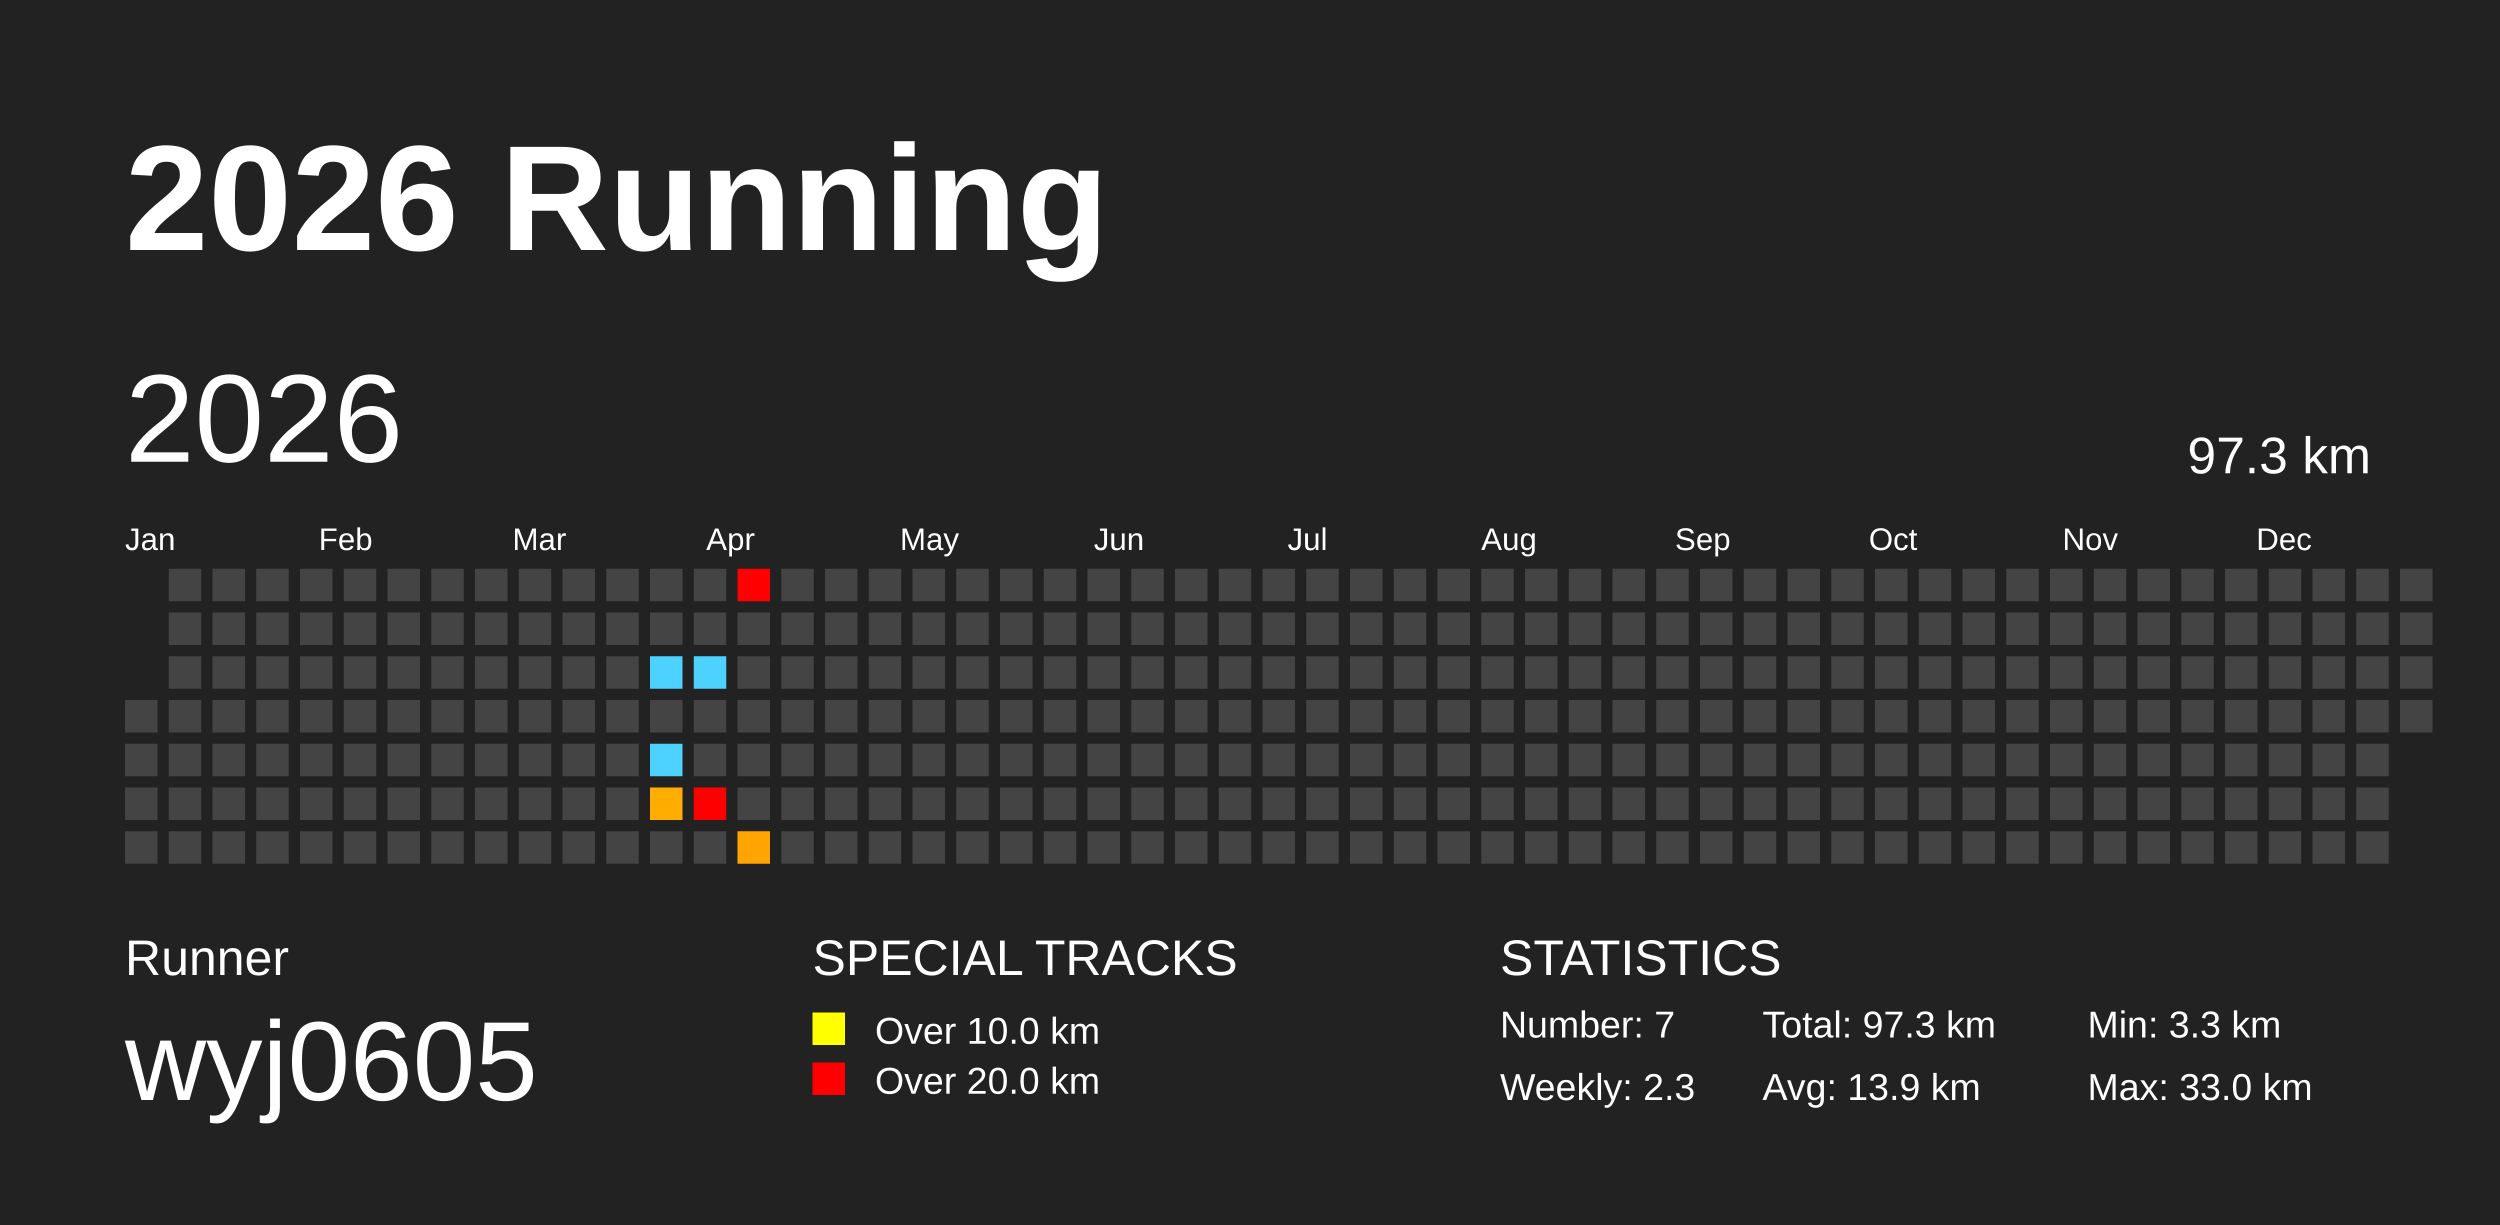
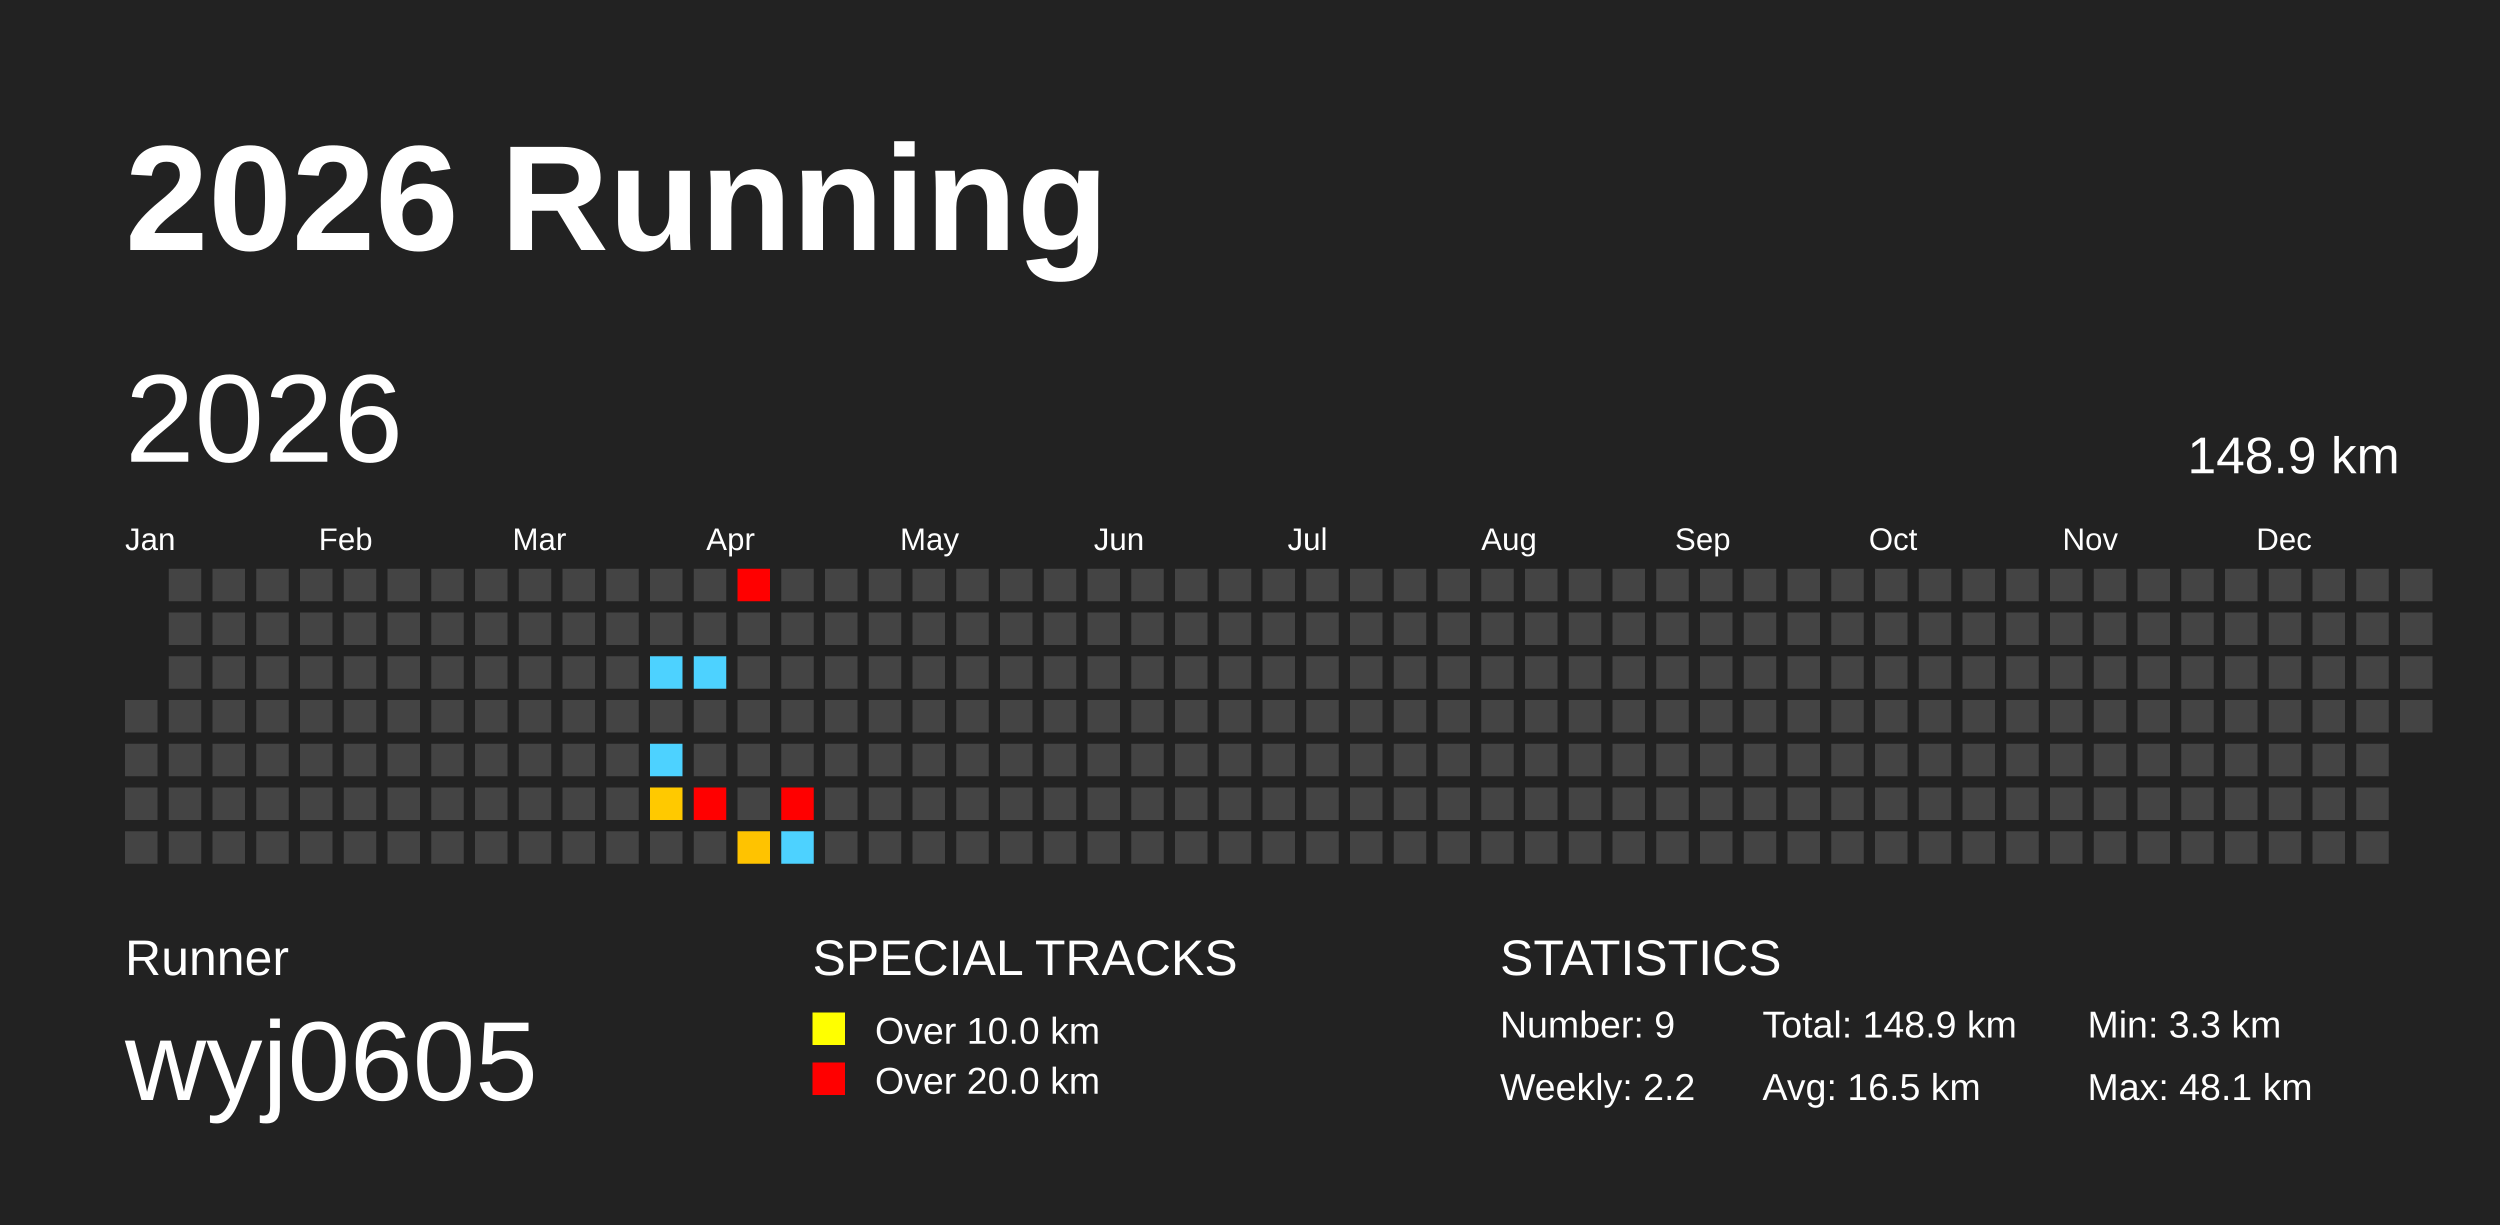
<svg xmlns="http://www.w3.org/2000/svg" baseProfile="full" height="98mm" version="1.1" viewBox="0,0,200,98" width="200mm">
  <defs />
  <rect fill="#222222" height="98" width="200" x="0" y="0" />
  <text fill="#FFFFFF" style="font-size:12px; font-family:Arial; font-weight:bold;" x="10" y="20">2026 Running</text>
  <text fill="#FFFFFF" style="font-size:4px; font-family:Arial" x="10" y="78">Runner</text>
  <text fill="#FFFFFF" style="font-size:9px; font-family:Arial" x="10" y="88">wyj0605</text>
  <text fill="#FFFFFF" style="font-size:4px; font-family:Arial" x="65" y="78">SPECIAL TRACKS</text>
  <rect fill="yellow" height="2.6" width="2.6" x="65" y="81" />
  <text fill="#FFFFFF" style="font-size:3px; font-family:Arial" x="70" y="83.5">Over 10.0 km</text>
  <rect fill="red" height="2.6" width="2.6" x="65" y="85" />
  <text fill="#FFFFFF" style="font-size:3px; font-family:Arial" x="70" y="87.5">Over 20.0 km</text>
  <text fill="#FFFFFF" style="font-size:4px; font-family:Arial" x="120" y="78">STATISTICS</text>
-   <text fill="#FFFFFF" style="font-size:3px; font-family:Arial" x="120" y="83">Number: 7</text>
-   <text fill="#FFFFFF" style="font-size:3px; font-family:Arial" x="120" y="88">Weekly: 2.3</text>
-   <text fill="#FFFFFF" style="font-size:3px; font-family:Arial" x="141" y="83">Total: 97.3 km</text>
-   <text fill="#FFFFFF" style="font-size:3px; font-family:Arial" x="141" y="88">Avg: 13.9 km</text>
+   <text fill="#FFFFFF" style="font-size:3px; font-family:Arial" x="120" y="83">Number: 9</text>
+   <text fill="#FFFFFF" style="font-size:3px; font-family:Arial" x="120" y="88">Weekly: 2.2</text>
+   <text fill="#FFFFFF" style="font-size:3px; font-family:Arial" x="141" y="83">Total: 148.9 km</text>
+   <text fill="#FFFFFF" style="font-size:3px; font-family:Arial" x="141" y="88">Avg: 16.5 km</text>
  <text fill="#FFFFFF" style="font-size:3px; font-family:Arial" x="167" y="83">Min: 3.3 km</text>
-   <text fill="#FFFFFF" style="font-size:3px; font-family:Arial" x="167" y="88">Max: 33.0 km</text>
+   <text fill="#FFFFFF" style="font-size:3px; font-family:Arial" x="167" y="88">Max: 48.1 km</text>
  <text dominant-baseline="hanging" fill="#FFFFFF" style="font-size:10.0px; font-family:Arial;" x="10" y="30">2026</text>
-   <text dominant-baseline="hanging" fill="#FFFFFF" style="font-size:4.125px; font-family:Arial;" x="175" y="35">97.3 km</text>
+   <text dominant-baseline="hanging" fill="#FFFFFF" style="font-size:4.125px; font-family:Arial;" x="175" y="35">148.9 km</text>
  <text fill="#FFFFFF" style="font-size:2.5px; font-family:Arial" x="10.0" y="44">Jan</text>
  <text fill="#FFFFFF" style="font-size:2.5px; font-family:Arial" x="25.5" y="44">Feb</text>
  <text fill="#FFFFFF" style="font-size:2.5px; font-family:Arial" x="41.0" y="44">Mar</text>
  <text fill="#FFFFFF" style="font-size:2.5px; font-family:Arial" x="56.5" y="44">Apr</text>
  <text fill="#FFFFFF" style="font-size:2.5px; font-family:Arial" x="72.0" y="44">May</text>
  <text fill="#FFFFFF" style="font-size:2.5px; font-family:Arial" x="87.5" y="44">Jun</text>
  <text fill="#FFFFFF" style="font-size:2.5px; font-family:Arial" x="103.0" y="44">Jul</text>
  <text fill="#FFFFFF" style="font-size:2.5px; font-family:Arial" x="118.5" y="44">Aug</text>
  <text fill="#FFFFFF" style="font-size:2.5px; font-family:Arial" x="134.0" y="44">Sep</text>
  <text fill="#FFFFFF" style="font-size:2.5px; font-family:Arial" x="149.5" y="44">Oct</text>
  <text fill="#FFFFFF" style="font-size:2.5px; font-family:Arial" x="165.0" y="44">Nov</text>
  <text fill="#FFFFFF" style="font-size:2.5px; font-family:Arial" x="180.5" y="44">Dec</text>
  <rect fill="#444444" height="2.6" width="2.6" x="10.0" y="56.0" />
  <rect fill="#444444" height="2.6" width="2.6" x="10.0" y="59.5" />
  <rect fill="#444444" height="2.6" width="2.6" x="10.0" y="63.0" />
  <rect fill="#444444" height="2.6" width="2.6" x="10.0" y="66.5" />
  <rect fill="#444444" height="2.6" width="2.6" x="13.5" y="45.5" />
  <rect fill="#444444" height="2.6" width="2.6" x="13.5" y="49.0" />
  <rect fill="#444444" height="2.6" width="2.6" x="13.5" y="52.5" />
  <rect fill="#444444" height="2.6" width="2.6" x="13.5" y="56.0" />
  <rect fill="#444444" height="2.6" width="2.6" x="13.5" y="59.5" />
  <rect fill="#444444" height="2.6" width="2.6" x="13.5" y="63.0" />
  <rect fill="#444444" height="2.6" width="2.6" x="13.5" y="66.5" />
  <rect fill="#444444" height="2.6" width="2.6" x="17.0" y="45.5" />
  <rect fill="#444444" height="2.6" width="2.6" x="17.0" y="49.0" />
  <rect fill="#444444" height="2.6" width="2.6" x="17.0" y="52.5" />
  <rect fill="#444444" height="2.6" width="2.6" x="17.0" y="56.0" />
  <rect fill="#444444" height="2.6" width="2.6" x="17.0" y="59.5" />
  <rect fill="#444444" height="2.6" width="2.6" x="17.0" y="63.0" />
  <rect fill="#444444" height="2.6" width="2.6" x="17.0" y="66.5" />
  <rect fill="#444444" height="2.6" width="2.6" x="20.5" y="45.5" />
  <rect fill="#444444" height="2.6" width="2.6" x="20.5" y="49.0" />
  <rect fill="#444444" height="2.6" width="2.6" x="20.5" y="52.5" />
  <rect fill="#444444" height="2.6" width="2.6" x="20.5" y="56.0" />
  <rect fill="#444444" height="2.6" width="2.6" x="20.5" y="59.5" />
  <rect fill="#444444" height="2.6" width="2.6" x="20.5" y="63.0" />
  <rect fill="#444444" height="2.6" width="2.6" x="20.5" y="66.5" />
  <rect fill="#444444" height="2.6" width="2.6" x="24.0" y="45.5" />
  <rect fill="#444444" height="2.6" width="2.6" x="24.0" y="49.0" />
  <rect fill="#444444" height="2.6" width="2.6" x="24.0" y="52.5" />
  <rect fill="#444444" height="2.6" width="2.6" x="24.0" y="56.0" />
  <rect fill="#444444" height="2.6" width="2.6" x="24.0" y="59.5" />
  <rect fill="#444444" height="2.6" width="2.6" x="24.0" y="63.0" />
  <rect fill="#444444" height="2.6" width="2.6" x="24.0" y="66.5" />
  <rect fill="#444444" height="2.6" width="2.6" x="27.5" y="45.5" />
  <rect fill="#444444" height="2.6" width="2.6" x="27.5" y="49.0" />
  <rect fill="#444444" height="2.6" width="2.6" x="27.5" y="52.5" />
  <rect fill="#444444" height="2.6" width="2.6" x="27.5" y="56.0" />
  <rect fill="#444444" height="2.6" width="2.6" x="27.5" y="59.5" />
  <rect fill="#444444" height="2.6" width="2.6" x="27.5" y="63.0" />
  <rect fill="#444444" height="2.6" width="2.6" x="27.5" y="66.5" />
  <rect fill="#444444" height="2.6" width="2.6" x="31.0" y="45.5" />
  <rect fill="#444444" height="2.6" width="2.6" x="31.0" y="49.0" />
  <rect fill="#444444" height="2.6" width="2.6" x="31.0" y="52.5" />
  <rect fill="#444444" height="2.6" width="2.6" x="31.0" y="56.0" />
  <rect fill="#444444" height="2.6" width="2.6" x="31.0" y="59.5" />
  <rect fill="#444444" height="2.6" width="2.6" x="31.0" y="63.0" />
  <rect fill="#444444" height="2.6" width="2.6" x="31.0" y="66.5" />
  <rect fill="#444444" height="2.6" width="2.6" x="34.5" y="45.5" />
  <rect fill="#444444" height="2.6" width="2.6" x="34.5" y="49.0" />
  <rect fill="#444444" height="2.6" width="2.6" x="34.5" y="52.5" />
  <rect fill="#444444" height="2.6" width="2.6" x="34.5" y="56.0" />
  <rect fill="#444444" height="2.6" width="2.6" x="34.5" y="59.5" />
  <rect fill="#444444" height="2.6" width="2.6" x="34.5" y="63.0" />
  <rect fill="#444444" height="2.6" width="2.6" x="34.5" y="66.5" />
  <rect fill="#444444" height="2.6" width="2.6" x="38.0" y="45.5" />
  <rect fill="#444444" height="2.6" width="2.6" x="38.0" y="49.0" />
  <rect fill="#444444" height="2.6" width="2.6" x="38.0" y="52.5" />
  <rect fill="#444444" height="2.6" width="2.6" x="38.0" y="56.0" />
  <rect fill="#444444" height="2.6" width="2.6" x="38.0" y="59.5" />
  <rect fill="#444444" height="2.6" width="2.6" x="38.0" y="63.0" />
  <rect fill="#444444" height="2.6" width="2.6" x="38.0" y="66.5" />
  <rect fill="#444444" height="2.6" width="2.6" x="41.5" y="45.5" />
  <rect fill="#444444" height="2.6" width="2.6" x="41.5" y="49.0" />
  <rect fill="#444444" height="2.6" width="2.6" x="41.5" y="52.5" />
  <rect fill="#444444" height="2.6" width="2.6" x="41.5" y="56.0" />
  <rect fill="#444444" height="2.6" width="2.6" x="41.5" y="59.5" />
  <rect fill="#444444" height="2.6" width="2.6" x="41.5" y="63.0" />
  <rect fill="#444444" height="2.6" width="2.6" x="41.5" y="66.5" />
  <rect fill="#444444" height="2.6" width="2.6" x="45.0" y="45.5" />
  <rect fill="#444444" height="2.6" width="2.6" x="45.0" y="49.0" />
  <rect fill="#444444" height="2.6" width="2.6" x="45.0" y="52.5" />
  <rect fill="#444444" height="2.6" width="2.6" x="45.0" y="56.0" />
  <rect fill="#444444" height="2.6" width="2.6" x="45.0" y="59.5" />
  <rect fill="#444444" height="2.6" width="2.6" x="45.0" y="63.0" />
  <rect fill="#444444" height="2.6" width="2.6" x="45.0" y="66.5" />
  <rect fill="#444444" height="2.6" width="2.6" x="48.5" y="45.5" />
  <rect fill="#444444" height="2.6" width="2.6" x="48.5" y="49.0" />
  <rect fill="#444444" height="2.6" width="2.6" x="48.5" y="52.5" />
  <rect fill="#444444" height="2.6" width="2.6" x="48.5" y="56.0" />
  <rect fill="#444444" height="2.6" width="2.6" x="48.5" y="59.5" />
  <rect fill="#444444" height="2.6" width="2.6" x="48.5" y="63.0" />
  <rect fill="#444444" height="2.6" width="2.6" x="48.5" y="66.5" />
  <rect fill="#444444" height="2.6" width="2.6" x="52.0" y="45.5" />
  <rect fill="#444444" height="2.6" width="2.6" x="52.0" y="49.0" />
  <rect fill="#4dd2ff" height="2.6" width="2.6" x="52.0" y="52.5" />
  <rect fill="#444444" height="2.6" width="2.6" x="52.0" y="56.0" />
  <rect fill="#4dd2ff" height="2.6" width="2.6" x="52.0" y="59.5" />
-   <rect fill="#ffad00" height="2.6" width="2.6" x="52.0" y="63.0" />
+   <rect fill="#ffc900" height="2.6" width="2.6" x="52.0" y="63.0" />
  <rect fill="#444444" height="2.6" width="2.6" x="52.0" y="66.5" />
  <rect fill="#444444" height="2.6" width="2.6" x="55.5" y="45.5" />
  <rect fill="#444444" height="2.6" width="2.6" x="55.5" y="49.0" />
  <rect fill="#4dd2ff" height="2.6" width="2.6" x="55.5" y="52.5" />
  <rect fill="#444444" height="2.6" width="2.6" x="55.5" y="56.0" />
  <rect fill="#444444" height="2.6" width="2.6" x="55.5" y="59.5" />
  <rect fill="red" height="2.6" width="2.6" x="55.5" y="63.0" />
  <rect fill="#444444" height="2.6" width="2.6" x="55.5" y="66.5" />
  <rect fill="red" height="2.6" width="2.6" x="59.0" y="45.5" />
  <rect fill="#444444" height="2.6" width="2.6" x="59.0" y="49.0" />
  <rect fill="#444444" height="2.6" width="2.6" x="59.0" y="52.5" />
  <rect fill="#444444" height="2.6" width="2.6" x="59.0" y="56.0" />
  <rect fill="#444444" height="2.6" width="2.6" x="59.0" y="59.5" />
  <rect fill="#444444" height="2.6" width="2.6" x="59.0" y="63.0" />
-   <rect fill="#ffa400" height="2.6" width="2.6" x="59.0" y="66.5" />
+   <rect fill="#ffc300" height="2.6" width="2.6" x="59.0" y="66.5" />
  <rect fill="#444444" height="2.6" width="2.6" x="62.5" y="45.5" />
  <rect fill="#444444" height="2.6" width="2.6" x="62.5" y="49.0" />
  <rect fill="#444444" height="2.6" width="2.6" x="62.5" y="52.5" />
  <rect fill="#444444" height="2.6" width="2.6" x="62.5" y="56.0" />
  <rect fill="#444444" height="2.6" width="2.6" x="62.5" y="59.5" />
-   <rect fill="#444444" height="2.6" width="2.6" x="62.5" y="63.0" />
-   <rect fill="#444444" height="2.6" width="2.6" x="62.5" y="66.5" />
+   <rect fill="red" height="2.6" width="2.6" x="62.5" y="63.0" />
+   <rect fill="#4dd2ff" height="2.6" width="2.6" x="62.5" y="66.5" />
  <rect fill="#444444" height="2.6" width="2.6" x="66.0" y="45.5" />
  <rect fill="#444444" height="2.6" width="2.6" x="66.0" y="49.0" />
  <rect fill="#444444" height="2.6" width="2.6" x="66.0" y="52.5" />
  <rect fill="#444444" height="2.6" width="2.6" x="66.0" y="56.0" />
  <rect fill="#444444" height="2.6" width="2.6" x="66.0" y="59.5" />
  <rect fill="#444444" height="2.6" width="2.6" x="66.0" y="63.0" />
  <rect fill="#444444" height="2.6" width="2.6" x="66.0" y="66.5" />
  <rect fill="#444444" height="2.6" width="2.6" x="69.5" y="45.5" />
  <rect fill="#444444" height="2.6" width="2.6" x="69.5" y="49.0" />
  <rect fill="#444444" height="2.6" width="2.6" x="69.5" y="52.5" />
  <rect fill="#444444" height="2.6" width="2.6" x="69.5" y="56.0" />
  <rect fill="#444444" height="2.6" width="2.6" x="69.5" y="59.5" />
  <rect fill="#444444" height="2.6" width="2.6" x="69.5" y="63.0" />
  <rect fill="#444444" height="2.6" width="2.6" x="69.5" y="66.5" />
  <rect fill="#444444" height="2.6" width="2.6" x="73.0" y="45.5" />
  <rect fill="#444444" height="2.6" width="2.6" x="73.0" y="49.0" />
  <rect fill="#444444" height="2.6" width="2.6" x="73.0" y="52.5" />
  <rect fill="#444444" height="2.6" width="2.6" x="73.0" y="56.0" />
  <rect fill="#444444" height="2.6" width="2.6" x="73.0" y="59.5" />
  <rect fill="#444444" height="2.6" width="2.6" x="73.0" y="63.0" />
  <rect fill="#444444" height="2.6" width="2.6" x="73.0" y="66.5" />
  <rect fill="#444444" height="2.6" width="2.6" x="76.5" y="45.5" />
  <rect fill="#444444" height="2.6" width="2.6" x="76.5" y="49.0" />
  <rect fill="#444444" height="2.6" width="2.6" x="76.5" y="52.5" />
  <rect fill="#444444" height="2.6" width="2.6" x="76.5" y="56.0" />
  <rect fill="#444444" height="2.6" width="2.6" x="76.5" y="59.5" />
  <rect fill="#444444" height="2.6" width="2.6" x="76.5" y="63.0" />
  <rect fill="#444444" height="2.6" width="2.6" x="76.5" y="66.5" />
  <rect fill="#444444" height="2.6" width="2.6" x="80.0" y="45.5" />
  <rect fill="#444444" height="2.6" width="2.6" x="80.0" y="49.0" />
  <rect fill="#444444" height="2.6" width="2.6" x="80.0" y="52.5" />
  <rect fill="#444444" height="2.6" width="2.6" x="80.0" y="56.0" />
  <rect fill="#444444" height="2.6" width="2.6" x="80.0" y="59.5" />
  <rect fill="#444444" height="2.6" width="2.6" x="80.0" y="63.0" />
  <rect fill="#444444" height="2.6" width="2.6" x="80.0" y="66.5" />
  <rect fill="#444444" height="2.6" width="2.6" x="83.5" y="45.5" />
  <rect fill="#444444" height="2.6" width="2.6" x="83.5" y="49.0" />
  <rect fill="#444444" height="2.6" width="2.6" x="83.5" y="52.5" />
  <rect fill="#444444" height="2.6" width="2.6" x="83.5" y="56.0" />
  <rect fill="#444444" height="2.6" width="2.6" x="83.5" y="59.5" />
  <rect fill="#444444" height="2.6" width="2.6" x="83.5" y="63.0" />
  <rect fill="#444444" height="2.6" width="2.6" x="83.5" y="66.5" />
  <rect fill="#444444" height="2.6" width="2.6" x="87.0" y="45.5" />
  <rect fill="#444444" height="2.6" width="2.6" x="87.0" y="49.0" />
  <rect fill="#444444" height="2.6" width="2.6" x="87.0" y="52.5" />
  <rect fill="#444444" height="2.6" width="2.6" x="87.0" y="56.0" />
  <rect fill="#444444" height="2.6" width="2.6" x="87.0" y="59.5" />
  <rect fill="#444444" height="2.6" width="2.6" x="87.0" y="63.0" />
  <rect fill="#444444" height="2.6" width="2.6" x="87.0" y="66.5" />
  <rect fill="#444444" height="2.6" width="2.6" x="90.5" y="45.5" />
  <rect fill="#444444" height="2.6" width="2.6" x="90.5" y="49.0" />
  <rect fill="#444444" height="2.6" width="2.6" x="90.5" y="52.5" />
  <rect fill="#444444" height="2.6" width="2.6" x="90.5" y="56.0" />
  <rect fill="#444444" height="2.6" width="2.6" x="90.5" y="59.5" />
  <rect fill="#444444" height="2.6" width="2.6" x="90.5" y="63.0" />
  <rect fill="#444444" height="2.6" width="2.6" x="90.5" y="66.5" />
  <rect fill="#444444" height="2.6" width="2.6" x="94.0" y="45.5" />
  <rect fill="#444444" height="2.6" width="2.6" x="94.0" y="49.0" />
  <rect fill="#444444" height="2.6" width="2.6" x="94.0" y="52.5" />
  <rect fill="#444444" height="2.6" width="2.6" x="94.0" y="56.0" />
  <rect fill="#444444" height="2.6" width="2.6" x="94.0" y="59.5" />
  <rect fill="#444444" height="2.6" width="2.6" x="94.0" y="63.0" />
  <rect fill="#444444" height="2.6" width="2.6" x="94.0" y="66.5" />
  <rect fill="#444444" height="2.6" width="2.6" x="97.5" y="45.5" />
  <rect fill="#444444" height="2.6" width="2.6" x="97.5" y="49.0" />
  <rect fill="#444444" height="2.6" width="2.6" x="97.5" y="52.5" />
  <rect fill="#444444" height="2.6" width="2.6" x="97.5" y="56.0" />
  <rect fill="#444444" height="2.6" width="2.6" x="97.5" y="59.5" />
  <rect fill="#444444" height="2.6" width="2.6" x="97.5" y="63.0" />
  <rect fill="#444444" height="2.6" width="2.6" x="97.5" y="66.5" />
  <rect fill="#444444" height="2.6" width="2.6" x="101.0" y="45.5" />
  <rect fill="#444444" height="2.6" width="2.6" x="101.0" y="49.0" />
  <rect fill="#444444" height="2.6" width="2.6" x="101.0" y="52.5" />
  <rect fill="#444444" height="2.6" width="2.6" x="101.0" y="56.0" />
  <rect fill="#444444" height="2.6" width="2.6" x="101.0" y="59.5" />
  <rect fill="#444444" height="2.6" width="2.6" x="101.0" y="63.0" />
  <rect fill="#444444" height="2.6" width="2.6" x="101.0" y="66.5" />
  <rect fill="#444444" height="2.6" width="2.6" x="104.5" y="45.5" />
  <rect fill="#444444" height="2.6" width="2.6" x="104.5" y="49.0" />
  <rect fill="#444444" height="2.6" width="2.6" x="104.5" y="52.5" />
  <rect fill="#444444" height="2.6" width="2.6" x="104.5" y="56.0" />
  <rect fill="#444444" height="2.6" width="2.6" x="104.5" y="59.5" />
  <rect fill="#444444" height="2.6" width="2.6" x="104.5" y="63.0" />
  <rect fill="#444444" height="2.6" width="2.6" x="104.5" y="66.5" />
  <rect fill="#444444" height="2.6" width="2.6" x="108.0" y="45.5" />
  <rect fill="#444444" height="2.6" width="2.6" x="108.0" y="49.0" />
  <rect fill="#444444" height="2.6" width="2.6" x="108.0" y="52.5" />
  <rect fill="#444444" height="2.6" width="2.6" x="108.0" y="56.0" />
  <rect fill="#444444" height="2.6" width="2.6" x="108.0" y="59.5" />
  <rect fill="#444444" height="2.6" width="2.6" x="108.0" y="63.0" />
  <rect fill="#444444" height="2.6" width="2.6" x="108.0" y="66.5" />
  <rect fill="#444444" height="2.6" width="2.6" x="111.5" y="45.5" />
  <rect fill="#444444" height="2.6" width="2.6" x="111.5" y="49.0" />
  <rect fill="#444444" height="2.6" width="2.6" x="111.5" y="52.5" />
  <rect fill="#444444" height="2.6" width="2.6" x="111.5" y="56.0" />
  <rect fill="#444444" height="2.6" width="2.6" x="111.5" y="59.5" />
  <rect fill="#444444" height="2.6" width="2.6" x="111.5" y="63.0" />
  <rect fill="#444444" height="2.6" width="2.6" x="111.5" y="66.5" />
  <rect fill="#444444" height="2.6" width="2.6" x="115.0" y="45.5" />
  <rect fill="#444444" height="2.6" width="2.6" x="115.0" y="49.0" />
  <rect fill="#444444" height="2.6" width="2.6" x="115.0" y="52.5" />
  <rect fill="#444444" height="2.6" width="2.6" x="115.0" y="56.0" />
  <rect fill="#444444" height="2.6" width="2.6" x="115.0" y="59.5" />
  <rect fill="#444444" height="2.6" width="2.6" x="115.0" y="63.0" />
  <rect fill="#444444" height="2.6" width="2.6" x="115.0" y="66.5" />
  <rect fill="#444444" height="2.6" width="2.6" x="118.5" y="45.5" />
  <rect fill="#444444" height="2.6" width="2.6" x="118.5" y="49.0" />
  <rect fill="#444444" height="2.6" width="2.6" x="118.5" y="52.5" />
  <rect fill="#444444" height="2.6" width="2.6" x="118.5" y="56.0" />
  <rect fill="#444444" height="2.6" width="2.6" x="118.5" y="59.5" />
  <rect fill="#444444" height="2.6" width="2.6" x="118.5" y="63.0" />
  <rect fill="#444444" height="2.6" width="2.6" x="118.5" y="66.5" />
  <rect fill="#444444" height="2.6" width="2.6" x="122.0" y="45.5" />
  <rect fill="#444444" height="2.6" width="2.6" x="122.0" y="49.0" />
  <rect fill="#444444" height="2.6" width="2.6" x="122.0" y="52.5" />
  <rect fill="#444444" height="2.6" width="2.6" x="122.0" y="56.0" />
  <rect fill="#444444" height="2.6" width="2.6" x="122.0" y="59.5" />
  <rect fill="#444444" height="2.6" width="2.6" x="122.0" y="63.0" />
  <rect fill="#444444" height="2.6" width="2.6" x="122.0" y="66.5" />
  <rect fill="#444444" height="2.6" width="2.6" x="125.5" y="45.5" />
  <rect fill="#444444" height="2.6" width="2.6" x="125.5" y="49.0" />
  <rect fill="#444444" height="2.6" width="2.6" x="125.5" y="52.5" />
  <rect fill="#444444" height="2.6" width="2.6" x="125.5" y="56.0" />
  <rect fill="#444444" height="2.6" width="2.6" x="125.5" y="59.5" />
  <rect fill="#444444" height="2.6" width="2.6" x="125.5" y="63.0" />
  <rect fill="#444444" height="2.6" width="2.6" x="125.5" y="66.5" />
  <rect fill="#444444" height="2.6" width="2.6" x="129.0" y="45.5" />
  <rect fill="#444444" height="2.6" width="2.6" x="129.0" y="49.0" />
  <rect fill="#444444" height="2.6" width="2.6" x="129.0" y="52.5" />
  <rect fill="#444444" height="2.6" width="2.6" x="129.0" y="56.0" />
  <rect fill="#444444" height="2.6" width="2.6" x="129.0" y="59.5" />
  <rect fill="#444444" height="2.6" width="2.6" x="129.0" y="63.0" />
  <rect fill="#444444" height="2.6" width="2.6" x="129.0" y="66.5" />
  <rect fill="#444444" height="2.6" width="2.6" x="132.5" y="45.5" />
  <rect fill="#444444" height="2.6" width="2.6" x="132.5" y="49.0" />
  <rect fill="#444444" height="2.6" width="2.6" x="132.5" y="52.5" />
  <rect fill="#444444" height="2.6" width="2.6" x="132.5" y="56.0" />
  <rect fill="#444444" height="2.6" width="2.6" x="132.5" y="59.5" />
  <rect fill="#444444" height="2.6" width="2.6" x="132.5" y="63.0" />
  <rect fill="#444444" height="2.6" width="2.6" x="132.5" y="66.5" />
  <rect fill="#444444" height="2.6" width="2.6" x="136.0" y="45.5" />
  <rect fill="#444444" height="2.6" width="2.6" x="136.0" y="49.0" />
  <rect fill="#444444" height="2.6" width="2.6" x="136.0" y="52.5" />
  <rect fill="#444444" height="2.6" width="2.6" x="136.0" y="56.0" />
  <rect fill="#444444" height="2.6" width="2.6" x="136.0" y="59.5" />
  <rect fill="#444444" height="2.6" width="2.6" x="136.0" y="63.0" />
  <rect fill="#444444" height="2.6" width="2.6" x="136.0" y="66.5" />
  <rect fill="#444444" height="2.6" width="2.6" x="139.5" y="45.5" />
  <rect fill="#444444" height="2.6" width="2.6" x="139.5" y="49.0" />
  <rect fill="#444444" height="2.6" width="2.6" x="139.5" y="52.5" />
  <rect fill="#444444" height="2.6" width="2.6" x="139.5" y="56.0" />
  <rect fill="#444444" height="2.6" width="2.6" x="139.5" y="59.5" />
  <rect fill="#444444" height="2.6" width="2.6" x="139.5" y="63.0" />
  <rect fill="#444444" height="2.6" width="2.6" x="139.5" y="66.5" />
  <rect fill="#444444" height="2.6" width="2.6" x="143.0" y="45.5" />
  <rect fill="#444444" height="2.6" width="2.6" x="143.0" y="49.0" />
  <rect fill="#444444" height="2.6" width="2.6" x="143.0" y="52.5" />
  <rect fill="#444444" height="2.6" width="2.6" x="143.0" y="56.0" />
  <rect fill="#444444" height="2.6" width="2.6" x="143.0" y="59.5" />
  <rect fill="#444444" height="2.6" width="2.6" x="143.0" y="63.0" />
  <rect fill="#444444" height="2.6" width="2.6" x="143.0" y="66.5" />
  <rect fill="#444444" height="2.6" width="2.6" x="146.5" y="45.5" />
  <rect fill="#444444" height="2.6" width="2.6" x="146.5" y="49.0" />
  <rect fill="#444444" height="2.6" width="2.6" x="146.5" y="52.5" />
  <rect fill="#444444" height="2.6" width="2.6" x="146.5" y="56.0" />
  <rect fill="#444444" height="2.6" width="2.6" x="146.5" y="59.5" />
  <rect fill="#444444" height="2.6" width="2.6" x="146.5" y="63.0" />
  <rect fill="#444444" height="2.6" width="2.6" x="146.5" y="66.5" />
  <rect fill="#444444" height="2.6" width="2.6" x="150.0" y="45.5" />
  <rect fill="#444444" height="2.6" width="2.6" x="150.0" y="49.0" />
  <rect fill="#444444" height="2.6" width="2.6" x="150.0" y="52.5" />
  <rect fill="#444444" height="2.6" width="2.6" x="150.0" y="56.0" />
  <rect fill="#444444" height="2.6" width="2.6" x="150.0" y="59.5" />
  <rect fill="#444444" height="2.6" width="2.6" x="150.0" y="63.0" />
  <rect fill="#444444" height="2.6" width="2.6" x="150.0" y="66.5" />
  <rect fill="#444444" height="2.6" width="2.6" x="153.5" y="45.5" />
  <rect fill="#444444" height="2.6" width="2.6" x="153.5" y="49.0" />
  <rect fill="#444444" height="2.6" width="2.6" x="153.5" y="52.5" />
  <rect fill="#444444" height="2.6" width="2.6" x="153.5" y="56.0" />
  <rect fill="#444444" height="2.6" width="2.6" x="153.5" y="59.5" />
  <rect fill="#444444" height="2.6" width="2.6" x="153.5" y="63.0" />
  <rect fill="#444444" height="2.6" width="2.6" x="153.5" y="66.5" />
  <rect fill="#444444" height="2.6" width="2.6" x="157.0" y="45.5" />
  <rect fill="#444444" height="2.6" width="2.6" x="157.0" y="49.0" />
  <rect fill="#444444" height="2.6" width="2.6" x="157.0" y="52.5" />
  <rect fill="#444444" height="2.6" width="2.6" x="157.0" y="56.0" />
  <rect fill="#444444" height="2.6" width="2.6" x="157.0" y="59.5" />
  <rect fill="#444444" height="2.6" width="2.6" x="157.0" y="63.0" />
  <rect fill="#444444" height="2.6" width="2.6" x="157.0" y="66.5" />
  <rect fill="#444444" height="2.6" width="2.6" x="160.5" y="45.5" />
  <rect fill="#444444" height="2.6" width="2.6" x="160.5" y="49.0" />
  <rect fill="#444444" height="2.6" width="2.6" x="160.5" y="52.5" />
  <rect fill="#444444" height="2.6" width="2.6" x="160.5" y="56.0" />
  <rect fill="#444444" height="2.6" width="2.6" x="160.5" y="59.5" />
  <rect fill="#444444" height="2.6" width="2.6" x="160.5" y="63.0" />
  <rect fill="#444444" height="2.6" width="2.6" x="160.5" y="66.5" />
  <rect fill="#444444" height="2.6" width="2.6" x="164.0" y="45.5" />
  <rect fill="#444444" height="2.6" width="2.6" x="164.0" y="49.0" />
  <rect fill="#444444" height="2.6" width="2.6" x="164.0" y="52.5" />
  <rect fill="#444444" height="2.6" width="2.6" x="164.0" y="56.0" />
  <rect fill="#444444" height="2.6" width="2.6" x="164.0" y="59.5" />
  <rect fill="#444444" height="2.6" width="2.6" x="164.0" y="63.0" />
  <rect fill="#444444" height="2.6" width="2.6" x="164.0" y="66.5" />
  <rect fill="#444444" height="2.6" width="2.6" x="167.5" y="45.5" />
  <rect fill="#444444" height="2.6" width="2.6" x="167.5" y="49.0" />
  <rect fill="#444444" height="2.6" width="2.6" x="167.5" y="52.5" />
  <rect fill="#444444" height="2.6" width="2.6" x="167.5" y="56.0" />
  <rect fill="#444444" height="2.6" width="2.6" x="167.5" y="59.5" />
  <rect fill="#444444" height="2.6" width="2.6" x="167.5" y="63.0" />
  <rect fill="#444444" height="2.6" width="2.6" x="167.5" y="66.5" />
  <rect fill="#444444" height="2.6" width="2.6" x="171.0" y="45.5" />
  <rect fill="#444444" height="2.6" width="2.6" x="171.0" y="49.0" />
  <rect fill="#444444" height="2.6" width="2.6" x="171.0" y="52.5" />
  <rect fill="#444444" height="2.6" width="2.6" x="171.0" y="56.0" />
  <rect fill="#444444" height="2.6" width="2.6" x="171.0" y="59.5" />
  <rect fill="#444444" height="2.6" width="2.6" x="171.0" y="63.0" />
  <rect fill="#444444" height="2.6" width="2.6" x="171.0" y="66.5" />
  <rect fill="#444444" height="2.6" width="2.6" x="174.5" y="45.5" />
  <rect fill="#444444" height="2.6" width="2.6" x="174.5" y="49.0" />
  <rect fill="#444444" height="2.6" width="2.6" x="174.5" y="52.5" />
  <rect fill="#444444" height="2.6" width="2.6" x="174.5" y="56.0" />
  <rect fill="#444444" height="2.6" width="2.6" x="174.5" y="59.5" />
  <rect fill="#444444" height="2.6" width="2.6" x="174.5" y="63.0" />
  <rect fill="#444444" height="2.6" width="2.6" x="174.5" y="66.5" />
  <rect fill="#444444" height="2.6" width="2.6" x="178.0" y="45.5" />
  <rect fill="#444444" height="2.6" width="2.6" x="178.0" y="49.0" />
  <rect fill="#444444" height="2.6" width="2.6" x="178.0" y="52.5" />
  <rect fill="#444444" height="2.6" width="2.6" x="178.0" y="56.0" />
  <rect fill="#444444" height="2.6" width="2.6" x="178.0" y="59.5" />
  <rect fill="#444444" height="2.6" width="2.6" x="178.0" y="63.0" />
  <rect fill="#444444" height="2.6" width="2.6" x="178.0" y="66.5" />
  <rect fill="#444444" height="2.6" width="2.6" x="181.5" y="45.5" />
  <rect fill="#444444" height="2.6" width="2.6" x="181.5" y="49.0" />
  <rect fill="#444444" height="2.6" width="2.6" x="181.5" y="52.5" />
  <rect fill="#444444" height="2.6" width="2.6" x="181.5" y="56.0" />
  <rect fill="#444444" height="2.6" width="2.6" x="181.5" y="59.5" />
  <rect fill="#444444" height="2.6" width="2.6" x="181.5" y="63.0" />
  <rect fill="#444444" height="2.6" width="2.6" x="181.5" y="66.5" />
  <rect fill="#444444" height="2.6" width="2.6" x="185.0" y="45.5" />
  <rect fill="#444444" height="2.6" width="2.6" x="185.0" y="49.0" />
  <rect fill="#444444" height="2.6" width="2.6" x="185.0" y="52.5" />
  <rect fill="#444444" height="2.6" width="2.6" x="185.0" y="56.0" />
  <rect fill="#444444" height="2.6" width="2.6" x="185.0" y="59.5" />
  <rect fill="#444444" height="2.6" width="2.6" x="185.0" y="63.0" />
  <rect fill="#444444" height="2.6" width="2.6" x="185.0" y="66.5" />
  <rect fill="#444444" height="2.6" width="2.6" x="188.5" y="45.5" />
  <rect fill="#444444" height="2.6" width="2.6" x="188.5" y="49.0" />
  <rect fill="#444444" height="2.6" width="2.6" x="188.5" y="52.5" />
  <rect fill="#444444" height="2.6" width="2.6" x="188.5" y="56.0" />
  <rect fill="#444444" height="2.6" width="2.6" x="188.5" y="59.5" />
  <rect fill="#444444" height="2.6" width="2.6" x="188.5" y="63.0" />
  <rect fill="#444444" height="2.6" width="2.6" x="188.5" y="66.5" />
  <rect fill="#444444" height="2.6" width="2.6" x="192.0" y="45.5" />
  <rect fill="#444444" height="2.6" width="2.6" x="192.0" y="49.0" />
  <rect fill="#444444" height="2.6" width="2.6" x="192.0" y="52.5" />
  <rect fill="#444444" height="2.6" width="2.6" x="192.0" y="56.0" />
</svg>
